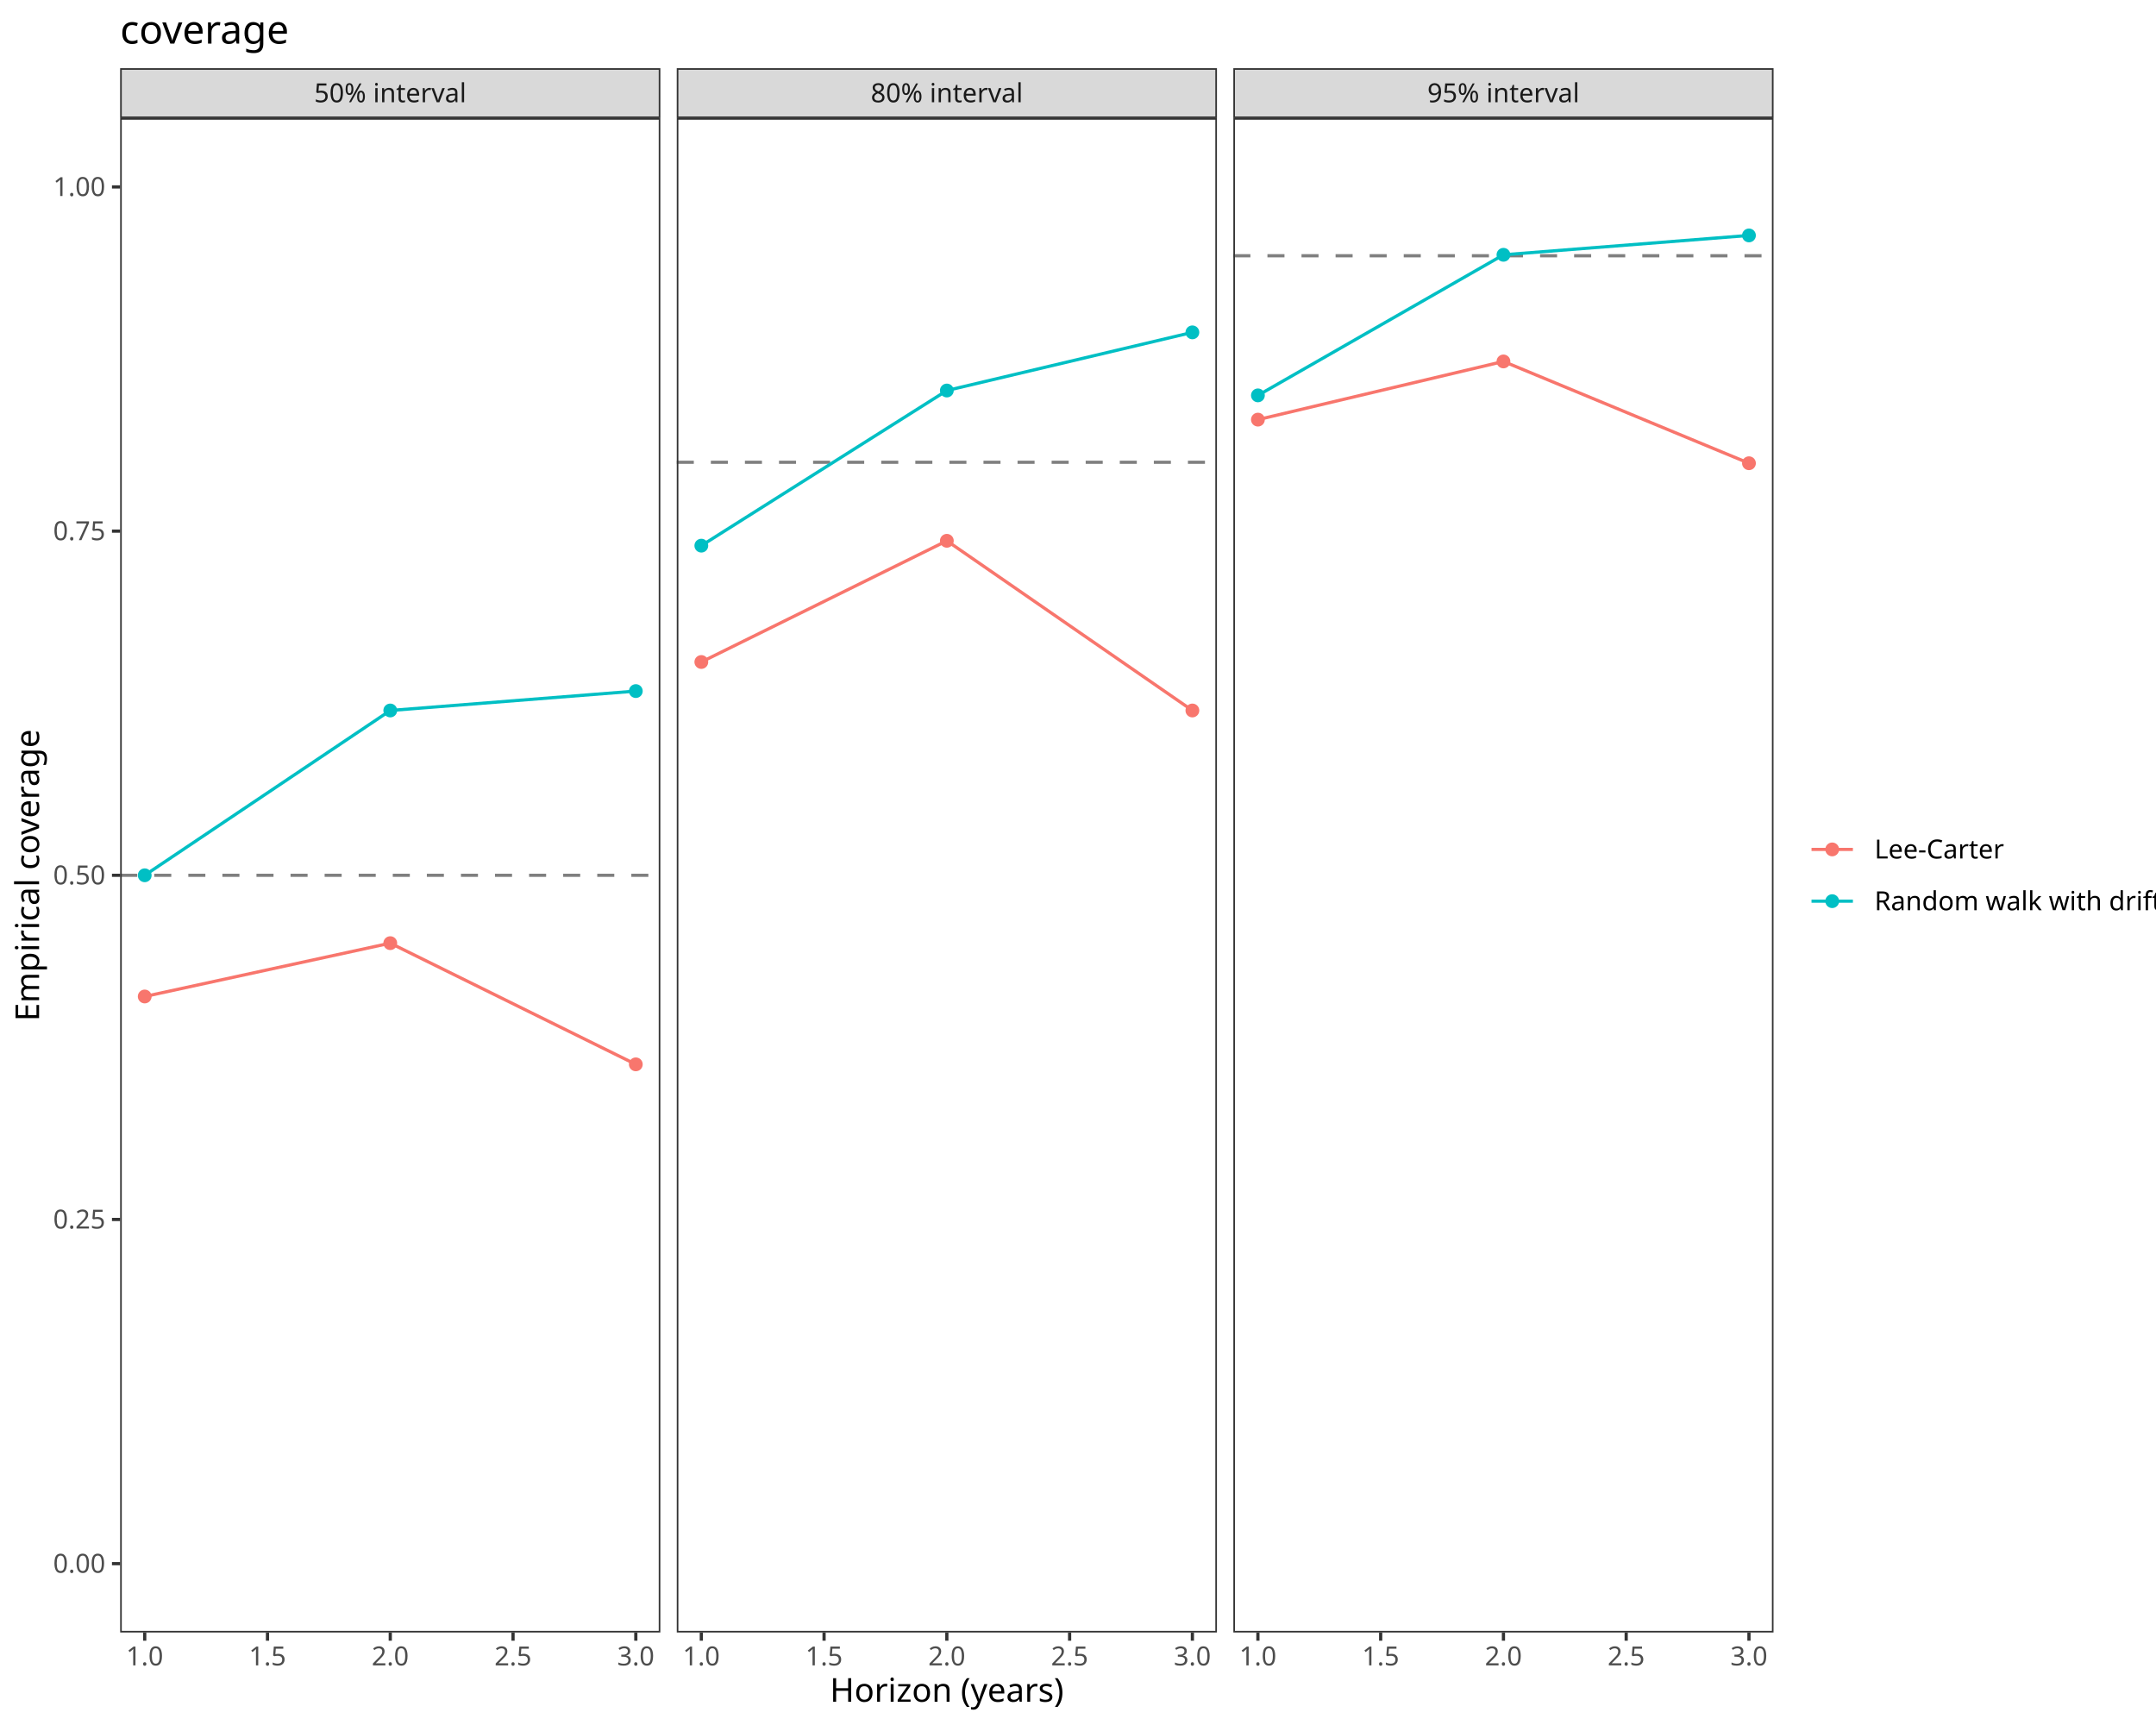
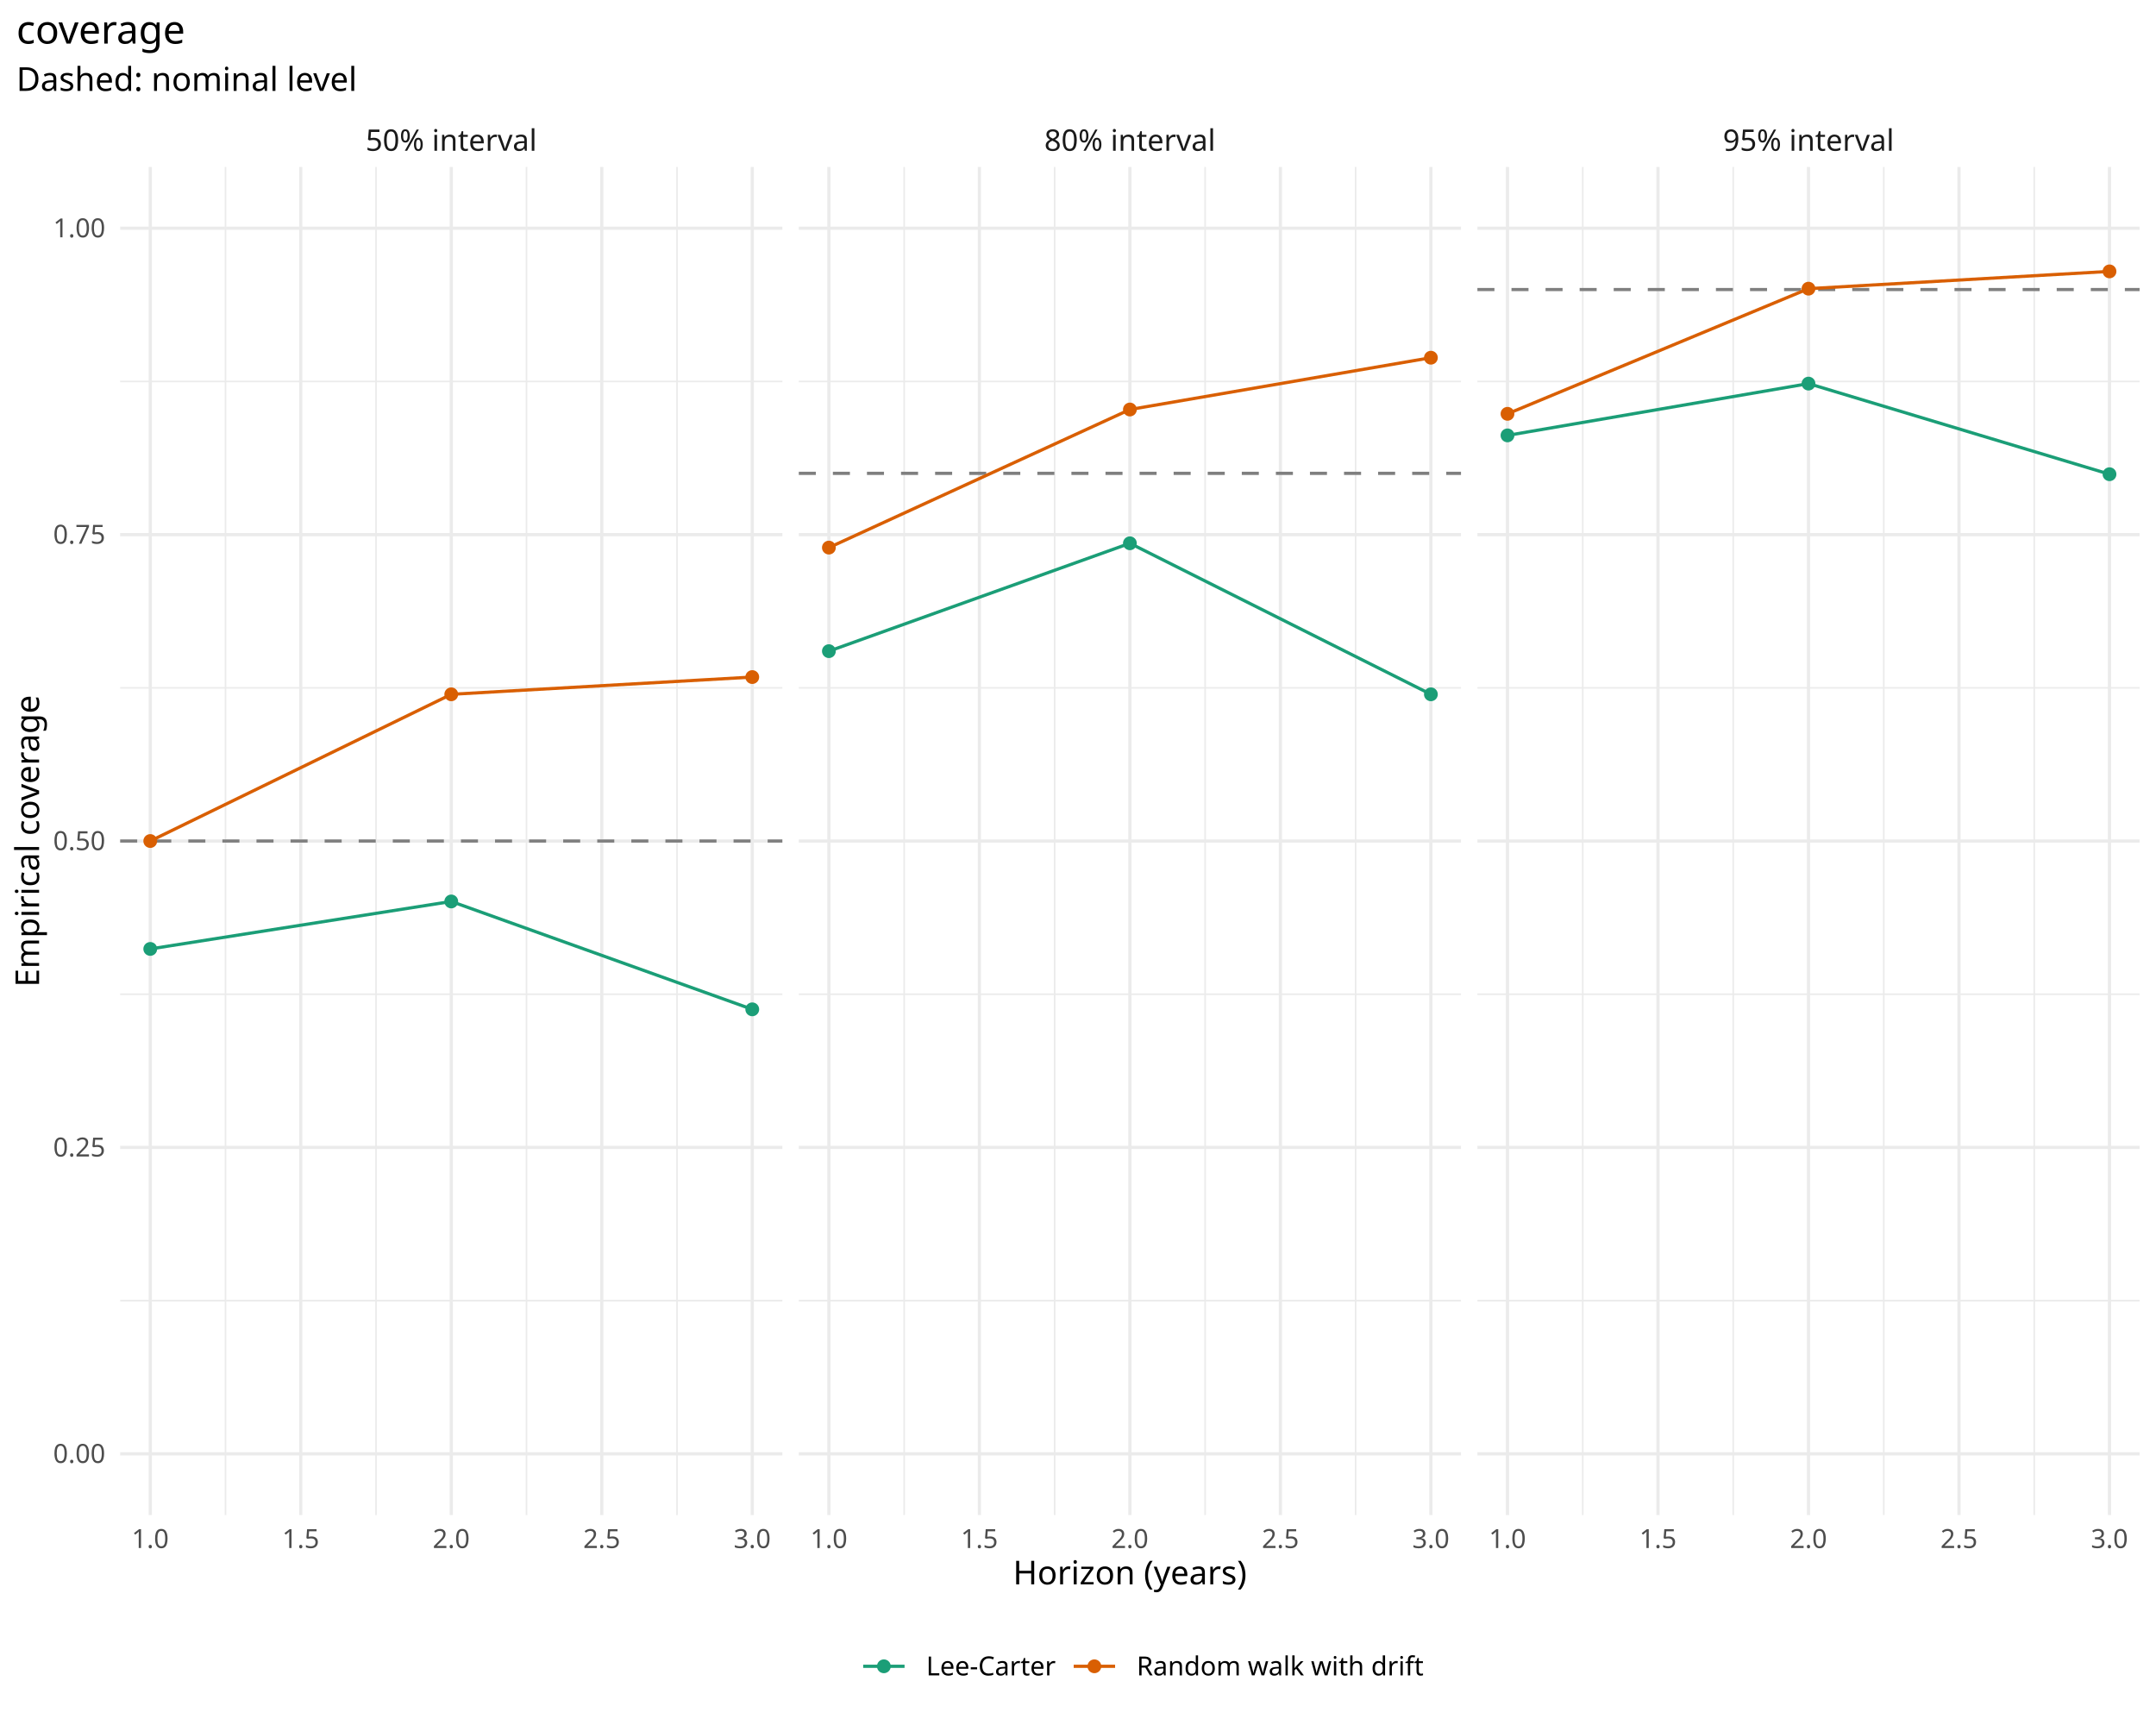
<svg xmlns="http://www.w3.org/2000/svg" class="svglite" data-engine-version="2.0" width="720.00pt" height="576.00pt" viewBox="0 0 720.00 576.00">
  <defs>
    <style type="text/css">
    .svglite line, .svglite polyline, .svglite polygon, .svglite path, .svglite rect, .svglite circle {
      fill: none;
      stroke: #000000;
      stroke-linecap: round;
      stroke-linejoin: round;
      stroke-miterlimit: 10.00;
    }
  </style>
  </defs>
  <rect width="100%" height="100%" style="stroke: none; fill: #FFFFFF;" />
  <defs>
    <clipPath id="cpMC4wMHw3MjAuMDB8MC4wMHw1NzYuMDA=">
      <rect x="0.00" y="0.00" width="720.00" height="576.00" />
    </clipPath>
  </defs>
  <g clip-path="url(#cpMC4wMHw3MjAuMDB8MC4wMHw1NzYuMDA=)">
-     <rect x="0" y="0.00" width="720.00" height="576.00" style="stroke-width: 1.07; stroke: #FFFFFF; fill: #FFFFFF;" />
+     <rect x="0.00" y="0.00" width="720.00" height="576.00" style="stroke-width: 1.07; stroke: none; fill: #FFFFFF;" />
  </g>
  <defs>
-     <clipPath id="cpNDAuMTN8MjIwLjUzfDM5LjQzfDU0NS4xMQ==">
-       <rect x="40.13" y="39.43" width="180.39" height="505.68" />
+     <clipPath id="cpNDAuMTN8MjYxLjI4fDU1Ljc1fDUwNS45MQ==">
+       <rect x="40.13" y="55.75" width="221.14" height="450.16" />
    </clipPath>
  </defs>
-   <g clip-path="url(#cpNDAuMTN8MjIwLjUzfDM5LjQzfDU0NS4xMQ==)">
-     <rect x="40.13" y="39.43" width="180.39" height="505.68" style="stroke-width: 1.07; stroke: none; fill: #FFFFFF;" />
-     <line x1="40.13" y1="292.27" x2="220.53" y2="292.27" style="stroke-width: 1.07; stroke: #7F7F7F; stroke-dasharray: 5.69,5.69; stroke-linecap: butt;" />
-     <polyline points="48.33,332.74 130.33,314.93 212.33,355.40 " style="stroke-width: 1.07; stroke: #F8766D; stroke-linecap: butt;" />
-     <polyline points="48.33,292.27 130.33,237.24 212.33,230.76 " style="stroke-width: 1.07; stroke: #00BFC4; stroke-linecap: butt;" />
-     <circle cx="48.33" cy="292.27" r="1.95" style="stroke-width: 0.71; stroke: #00BFC4; fill: #00BFC4;" />
-     <circle cx="130.33" cy="237.24" r="1.95" style="stroke-width: 0.71; stroke: #00BFC4; fill: #00BFC4;" />
-     <circle cx="212.33" cy="230.76" r="1.95" style="stroke-width: 0.71; stroke: #00BFC4; fill: #00BFC4;" />
-     <circle cx="48.33" cy="332.74" r="1.95" style="stroke-width: 0.71; stroke: #F8766D; fill: #F8766D;" />
-     <circle cx="130.33" cy="314.93" r="1.95" style="stroke-width: 0.71; stroke: #F8766D; fill: #F8766D;" />
-     <circle cx="212.33" cy="355.40" r="1.95" style="stroke-width: 0.71; stroke: #F8766D; fill: #F8766D;" />
-     <rect x="40.13" y="39.43" width="180.39" height="505.68" style="stroke-width: 1.07; stroke: #333333;" />
+   <g clip-path="url(#cpNDAuMTN8MjYxLjI4fDU1Ljc1fDUwNS45MQ==)">
+     <polyline points="40.13,434.30 261.28,434.30 " style="stroke-width: 0.53; stroke: #EBEBEB; stroke-linecap: butt;" />
+     <polyline points="40.13,331.99 261.28,331.99 " style="stroke-width: 0.53; stroke: #EBEBEB; stroke-linecap: butt;" />
+     <polyline points="40.13,229.68 261.28,229.68 " style="stroke-width: 0.53; stroke: #EBEBEB; stroke-linecap: butt;" />
+     <polyline points="40.13,127.37 261.28,127.37 " style="stroke-width: 0.53; stroke: #EBEBEB; stroke-linecap: butt;" />
+     <polyline points="75.31,505.91 75.31,55.75 " style="stroke-width: 0.53; stroke: #EBEBEB; stroke-linecap: butt;" />
+     <polyline points="125.57,505.91 125.57,55.75 " style="stroke-width: 0.53; stroke: #EBEBEB; stroke-linecap: butt;" />
+     <polyline points="175.83,505.91 175.83,55.75 " style="stroke-width: 0.53; stroke: #EBEBEB; stroke-linecap: butt;" />
+     <polyline points="226.09,505.91 226.09,55.75 " style="stroke-width: 0.53; stroke: #EBEBEB; stroke-linecap: butt;" />
+     <polyline points="40.13,485.45 261.28,485.45 " style="stroke-width: 1.07; stroke: #EBEBEB; stroke-linecap: butt;" />
+     <polyline points="40.13,383.14 261.28,383.14 " style="stroke-width: 1.07; stroke: #EBEBEB; stroke-linecap: butt;" />
+     <polyline points="40.13,280.83 261.28,280.83 " style="stroke-width: 1.07; stroke: #EBEBEB; stroke-linecap: butt;" />
+     <polyline points="40.13,178.52 261.28,178.52 " style="stroke-width: 1.07; stroke: #EBEBEB; stroke-linecap: butt;" />
+     <polyline points="40.13,76.21 261.28,76.21 " style="stroke-width: 1.07; stroke: #EBEBEB; stroke-linecap: butt;" />
+     <polyline points="50.18,505.91 50.18,55.75 " style="stroke-width: 1.07; stroke: #EBEBEB; stroke-linecap: butt;" />
+     <polyline points="100.44,505.91 100.44,55.75 " style="stroke-width: 1.07; stroke: #EBEBEB; stroke-linecap: butt;" />
+     <polyline points="150.70,505.91 150.70,55.75 " style="stroke-width: 1.07; stroke: #EBEBEB; stroke-linecap: butt;" />
+     <polyline points="200.96,505.91 200.96,55.75 " style="stroke-width: 1.07; stroke: #EBEBEB; stroke-linecap: butt;" />
+     <polyline points="251.22,505.91 251.22,55.75 " style="stroke-width: 1.07; stroke: #EBEBEB; stroke-linecap: butt;" />
+     <line x1="40.13" y1="280.83" x2="261.28" y2="280.83" style="stroke-width: 1.07; stroke: #7F7F7F; stroke-dasharray: 5.69,5.69; stroke-linecap: butt;" />
+     <polyline points="50.18,316.86 150.70,301.01 251.22,337.03 " style="stroke-width: 1.07; stroke: #1B9E77; stroke-linecap: butt;" />
+     <polyline points="50.18,280.83 150.70,231.84 251.22,226.08 " style="stroke-width: 1.07; stroke: #D95F02; stroke-linecap: butt;" />
+     <circle cx="50.18" cy="280.83" r="1.95" style="stroke-width: 0.71; stroke: #D95F02; fill: #D95F02;" />
+     <circle cx="150.70" cy="231.84" r="1.95" style="stroke-width: 0.71; stroke: #D95F02; fill: #D95F02;" />
+     <circle cx="251.22" cy="226.08" r="1.95" style="stroke-width: 0.71; stroke: #D95F02; fill: #D95F02;" />
+     <circle cx="50.18" cy="316.86" r="1.95" style="stroke-width: 0.71; stroke: #1B9E77; fill: #1B9E77;" />
+     <circle cx="150.70" cy="301.01" r="1.95" style="stroke-width: 0.71; stroke: #1B9E77; fill: #1B9E77;" />
+     <circle cx="251.22" cy="337.03" r="1.95" style="stroke-width: 0.71; stroke: #1B9E77; fill: #1B9E77;" />
  </g>
  <g clip-path="url(#cpMC4wMHw3MjAuMDB8MC4wMHw1NzYuMDA=)">
</g>
  <defs>
-     <clipPath id="cpMjI2LjAxfDQwNi40MHwzOS40M3w1NDUuMTE=">
-       <rect x="226.01" y="39.43" width="180.39" height="505.68" />
+     <clipPath id="cpMjY2Ljc2fDQ4Ny45MHw1NS43NXw1MDUuOTE=">
+       <rect x="266.76" y="55.75" width="221.14" height="450.16" />
    </clipPath>
  </defs>
-   <g clip-path="url(#cpMjI2LjAxfDQwNi40MHwzOS40M3w1NDUuMTE=)">
-     <rect x="226.01" y="39.43" width="180.39" height="505.68" style="stroke-width: 1.07; stroke: none; fill: #FFFFFF;" />
-     <line x1="226.01" y1="154.36" x2="406.40" y2="154.36" style="stroke-width: 1.07; stroke: #7F7F7F; stroke-dasharray: 5.69,5.69; stroke-linecap: butt;" />
-     <polyline points="234.21,221.05 316.20,180.58 398.20,237.24 " style="stroke-width: 1.07; stroke: #F8766D; stroke-linecap: butt;" />
-     <polyline points="234.21,182.20 316.20,130.40 398.20,110.98 " style="stroke-width: 1.07; stroke: #00BFC4; stroke-linecap: butt;" />
-     <circle cx="234.21" cy="182.20" r="1.95" style="stroke-width: 0.71; stroke: #00BFC4; fill: #00BFC4;" />
-     <circle cx="316.20" cy="130.40" r="1.95" style="stroke-width: 0.71; stroke: #00BFC4; fill: #00BFC4;" />
-     <circle cx="398.20" cy="110.98" r="1.95" style="stroke-width: 0.71; stroke: #00BFC4; fill: #00BFC4;" />
-     <circle cx="234.21" cy="221.05" r="1.95" style="stroke-width: 0.71; stroke: #F8766D; fill: #F8766D;" />
-     <circle cx="316.20" cy="180.58" r="1.95" style="stroke-width: 0.71; stroke: #F8766D; fill: #F8766D;" />
-     <circle cx="398.20" cy="237.24" r="1.95" style="stroke-width: 0.71; stroke: #F8766D; fill: #F8766D;" />
-     <rect x="226.01" y="39.43" width="180.39" height="505.68" style="stroke-width: 1.07; stroke: #333333;" />
+   <g clip-path="url(#cpMjY2Ljc2fDQ4Ny45MHw1NS43NXw1MDUuOTE=)">
+     <polyline points="266.76,434.30 487.90,434.30 " style="stroke-width: 0.53; stroke: #EBEBEB; stroke-linecap: butt;" />
+     <polyline points="266.76,331.99 487.90,331.99 " style="stroke-width: 0.53; stroke: #EBEBEB; stroke-linecap: butt;" />
+     <polyline points="266.76,229.68 487.90,229.68 " style="stroke-width: 0.53; stroke: #EBEBEB; stroke-linecap: butt;" />
+     <polyline points="266.76,127.37 487.90,127.37 " style="stroke-width: 0.53; stroke: #EBEBEB; stroke-linecap: butt;" />
+     <polyline points="301.94,505.91 301.94,55.75 " style="stroke-width: 0.53; stroke: #EBEBEB; stroke-linecap: butt;" />
+     <polyline points="352.20,505.91 352.20,55.75 " style="stroke-width: 0.53; stroke: #EBEBEB; stroke-linecap: butt;" />
+     <polyline points="402.46,505.91 402.46,55.75 " style="stroke-width: 0.53; stroke: #EBEBEB; stroke-linecap: butt;" />
+     <polyline points="452.72,505.91 452.72,55.75 " style="stroke-width: 0.53; stroke: #EBEBEB; stroke-linecap: butt;" />
+     <polyline points="266.76,485.45 487.90,485.45 " style="stroke-width: 1.07; stroke: #EBEBEB; stroke-linecap: butt;" />
+     <polyline points="266.76,383.14 487.90,383.14 " style="stroke-width: 1.07; stroke: #EBEBEB; stroke-linecap: butt;" />
+     <polyline points="266.76,280.83 487.90,280.83 " style="stroke-width: 1.07; stroke: #EBEBEB; stroke-linecap: butt;" />
+     <polyline points="266.76,178.52 487.90,178.52 " style="stroke-width: 1.07; stroke: #EBEBEB; stroke-linecap: butt;" />
+     <polyline points="266.76,76.21 487.90,76.21 " style="stroke-width: 1.07; stroke: #EBEBEB; stroke-linecap: butt;" />
+     <polyline points="276.81,505.91 276.81,55.75 " style="stroke-width: 1.07; stroke: #EBEBEB; stroke-linecap: butt;" />
+     <polyline points="327.07,505.91 327.07,55.75 " style="stroke-width: 1.07; stroke: #EBEBEB; stroke-linecap: butt;" />
+     <polyline points="377.33,505.91 377.33,55.75 " style="stroke-width: 1.07; stroke: #EBEBEB; stroke-linecap: butt;" />
+     <polyline points="427.59,505.91 427.59,55.75 " style="stroke-width: 1.07; stroke: #EBEBEB; stroke-linecap: butt;" />
+     <polyline points="477.85,505.91 477.85,55.75 " style="stroke-width: 1.07; stroke: #EBEBEB; stroke-linecap: butt;" />
+     <line x1="266.76" y1="158.06" x2="487.90" y2="158.06" style="stroke-width: 1.07; stroke: #7F7F7F; stroke-dasharray: 5.69,5.69; stroke-linecap: butt;" />
+     <polyline points="276.81,217.43 377.33,181.41 477.85,231.84 " style="stroke-width: 1.07; stroke: #1B9E77; stroke-linecap: butt;" />
+     <polyline points="276.81,182.85 377.33,136.74 477.85,119.44 " style="stroke-width: 1.07; stroke: #D95F02; stroke-linecap: butt;" />
+     <circle cx="276.81" cy="182.85" r="1.95" style="stroke-width: 0.71; stroke: #D95F02; fill: #D95F02;" />
+     <circle cx="377.33" cy="136.74" r="1.95" style="stroke-width: 0.71; stroke: #D95F02; fill: #D95F02;" />
+     <circle cx="477.85" cy="119.44" r="1.95" style="stroke-width: 0.71; stroke: #D95F02; fill: #D95F02;" />
+     <circle cx="276.81" cy="217.43" r="1.95" style="stroke-width: 0.71; stroke: #1B9E77; fill: #1B9E77;" />
+     <circle cx="377.33" cy="181.41" r="1.95" style="stroke-width: 0.71; stroke: #1B9E77; fill: #1B9E77;" />
+     <circle cx="477.85" cy="231.84" r="1.95" style="stroke-width: 0.71; stroke: #1B9E77; fill: #1B9E77;" />
  </g>
  <g clip-path="url(#cpMC4wMHw3MjAuMDB8MC4wMHw1NzYuMDA=)">
</g>
  <defs>
-     <clipPath id="cpNDExLjg4fDU5Mi4yN3wzOS40M3w1NDUuMTE=">
-       <rect x="411.88" y="39.43" width="180.39" height="505.68" />
+     <clipPath id="cpNDkzLjM4fDcxNC41Mnw1NS43NXw1MDUuOTE=">
+       <rect x="493.38" y="55.75" width="221.14" height="450.16" />
    </clipPath>
  </defs>
-   <g clip-path="url(#cpNDExLjg4fDU5Mi4yN3wzOS40M3w1NDUuMTE=)">
-     <rect x="411.88" y="39.43" width="180.39" height="505.68" style="stroke-width: 1.07; stroke: none; fill: #FFFFFF;" />
-     <line x1="411.88" y1="85.40" x2="592.27" y2="85.40" style="stroke-width: 1.07; stroke: #7F7F7F; stroke-dasharray: 5.69,5.69; stroke-linecap: butt;" />
-     <polyline points="420.08,140.12 502.08,120.69 584.07,154.68 " style="stroke-width: 1.07; stroke: #F8766D; stroke-linecap: butt;" />
-     <polyline points="420.08,132.02 502.08,85.08 584.07,78.61 " style="stroke-width: 1.07; stroke: #00BFC4; stroke-linecap: butt;" />
-     <circle cx="420.08" cy="132.02" r="1.95" style="stroke-width: 0.71; stroke: #00BFC4; fill: #00BFC4;" />
-     <circle cx="502.08" cy="85.08" r="1.95" style="stroke-width: 0.71; stroke: #00BFC4; fill: #00BFC4;" />
-     <circle cx="584.07" cy="78.61" r="1.95" style="stroke-width: 0.71; stroke: #00BFC4; fill: #00BFC4;" />
-     <circle cx="420.08" cy="140.12" r="1.95" style="stroke-width: 0.71; stroke: #F8766D; fill: #F8766D;" />
-     <circle cx="502.08" cy="120.69" r="1.95" style="stroke-width: 0.71; stroke: #F8766D; fill: #F8766D;" />
-     <circle cx="584.07" cy="154.68" r="1.95" style="stroke-width: 0.71; stroke: #F8766D; fill: #F8766D;" />
-     <rect x="411.88" y="39.43" width="180.39" height="505.68" style="stroke-width: 1.07; stroke: #333333;" />
+   <g clip-path="url(#cpNDkzLjM4fDcxNC41Mnw1NS43NXw1MDUuOTE=)">
+     <polyline points="493.38,434.30 714.52,434.30 " style="stroke-width: 0.53; stroke: #EBEBEB; stroke-linecap: butt;" />
+     <polyline points="493.38,331.99 714.52,331.99 " style="stroke-width: 0.53; stroke: #EBEBEB; stroke-linecap: butt;" />
+     <polyline points="493.38,229.68 714.52,229.68 " style="stroke-width: 0.53; stroke: #EBEBEB; stroke-linecap: butt;" />
+     <polyline points="493.38,127.37 714.52,127.37 " style="stroke-width: 0.53; stroke: #EBEBEB; stroke-linecap: butt;" />
+     <polyline points="528.56,505.91 528.56,55.75 " style="stroke-width: 0.53; stroke: #EBEBEB; stroke-linecap: butt;" />
+     <polyline points="578.82,505.91 578.82,55.75 " style="stroke-width: 0.53; stroke: #EBEBEB; stroke-linecap: butt;" />
+     <polyline points="629.08,505.91 629.08,55.75 " style="stroke-width: 0.53; stroke: #EBEBEB; stroke-linecap: butt;" />
+     <polyline points="679.34,505.91 679.34,55.75 " style="stroke-width: 0.53; stroke: #EBEBEB; stroke-linecap: butt;" />
+     <polyline points="493.38,485.45 714.52,485.45 " style="stroke-width: 1.07; stroke: #EBEBEB; stroke-linecap: butt;" />
+     <polyline points="493.38,383.14 714.52,383.14 " style="stroke-width: 1.07; stroke: #EBEBEB; stroke-linecap: butt;" />
+     <polyline points="493.38,280.83 714.52,280.83 " style="stroke-width: 1.07; stroke: #EBEBEB; stroke-linecap: butt;" />
+     <polyline points="493.38,178.52 714.52,178.52 " style="stroke-width: 1.07; stroke: #EBEBEB; stroke-linecap: butt;" />
+     <polyline points="493.38,76.21 714.52,76.21 " style="stroke-width: 1.07; stroke: #EBEBEB; stroke-linecap: butt;" />
+     <polyline points="503.43,505.91 503.43,55.75 " style="stroke-width: 1.07; stroke: #EBEBEB; stroke-linecap: butt;" />
+     <polyline points="553.69,505.91 553.69,55.75 " style="stroke-width: 1.07; stroke: #EBEBEB; stroke-linecap: butt;" />
+     <polyline points="603.95,505.91 603.95,55.75 " style="stroke-width: 1.07; stroke: #EBEBEB; stroke-linecap: butt;" />
+     <polyline points="654.21,505.91 654.21,55.75 " style="stroke-width: 1.07; stroke: #EBEBEB; stroke-linecap: butt;" />
+     <polyline points="704.47,505.91 704.47,55.75 " style="stroke-width: 1.07; stroke: #EBEBEB; stroke-linecap: butt;" />
+     <line x1="493.38" y1="96.68" x2="714.52" y2="96.68" style="stroke-width: 1.07; stroke: #7F7F7F; stroke-dasharray: 5.69,5.69; stroke-linecap: butt;" />
+     <polyline points="503.43,145.38 603.95,128.09 704.47,158.35 " style="stroke-width: 1.07; stroke: #1B9E77; stroke-linecap: butt;" />
+     <polyline points="503.43,138.18 603.95,96.39 704.47,90.62 " style="stroke-width: 1.07; stroke: #D95F02; stroke-linecap: butt;" />
+     <circle cx="503.43" cy="138.18" r="1.95" style="stroke-width: 0.71; stroke: #D95F02; fill: #D95F02;" />
+     <circle cx="603.95" cy="96.39" r="1.95" style="stroke-width: 0.71; stroke: #D95F02; fill: #D95F02;" />
+     <circle cx="704.47" cy="90.62" r="1.95" style="stroke-width: 0.71; stroke: #D95F02; fill: #D95F02;" />
+     <circle cx="503.43" cy="145.38" r="1.95" style="stroke-width: 0.71; stroke: #1B9E77; fill: #1B9E77;" />
+     <circle cx="603.95" cy="128.09" r="1.95" style="stroke-width: 0.71; stroke: #1B9E77; fill: #1B9E77;" />
+     <circle cx="704.47" cy="158.35" r="1.95" style="stroke-width: 0.71; stroke: #1B9E77; fill: #1B9E77;" />
  </g>
  <g clip-path="url(#cpMC4wMHw3MjAuMDB8MC4wMHw1NzYuMDA=)">
</g>
  <defs>
-     <clipPath id="cpNDAuMTN8MjIwLjUzfDIyLjc4fDM5LjQz">
-       <rect x="40.13" y="22.78" width="180.39" height="16.65" />
+     <clipPath id="cpNDAuMTN8MjYxLjI4fDM4LjEyfDU1Ljc1">
+       <rect x="40.13" y="38.12" width="221.14" height="17.64" />
    </clipPath>
  </defs>
-   <g clip-path="url(#cpNDAuMTN8MjIwLjUzfDIyLjc4fDM5LjQz)">
-     <rect x="40.13" y="22.78" width="180.39" height="16.65" style="stroke-width: 1.07; stroke: #333333; fill: #D9D9D9;" />
-     <text x="130.33" y="34.14" text-anchor="middle" style="font-size: 8.80px; fill: #1A1A1A; font-family: sans;" textLength="48.43px" lengthAdjust="spacingAndGlyphs">50% interval</text>
+   <g clip-path="url(#cpNDAuMTN8MjYxLjI4fDM4LjEyfDU1Ljc1)">
+     <text x="150.70" y="50.34" text-anchor="middle" style="font-size: 9.90px; fill: #1A1A1A; font-family: sans;" textLength="54.48px" lengthAdjust="spacingAndGlyphs">50% interval</text>
  </g>
  <g clip-path="url(#cpMC4wMHw3MjAuMDB8MC4wMHw1NzYuMDA=)">
</g>
  <defs>
-     <clipPath id="cpMjI2LjAxfDQwNi40MHwyMi43OHwzOS40Mw==">
-       <rect x="226.01" y="22.78" width="180.39" height="16.65" />
+     <clipPath id="cpMjY2Ljc2fDQ4Ny45MHwzOC4xMnw1NS43NQ==">
+       <rect x="266.76" y="38.12" width="221.14" height="17.64" />
    </clipPath>
  </defs>
-   <g clip-path="url(#cpMjI2LjAxfDQwNi40MHwyMi43OHwzOS40Mw==)">
-     <rect x="226.01" y="22.78" width="180.39" height="16.65" style="stroke-width: 1.07; stroke: #333333; fill: #D9D9D9;" />
-     <text x="316.20" y="34.14" text-anchor="middle" style="font-size: 8.80px; fill: #1A1A1A; font-family: sans;" textLength="48.43px" lengthAdjust="spacingAndGlyphs">80% interval</text>
+   <g clip-path="url(#cpMjY2Ljc2fDQ4Ny45MHwzOC4xMnw1NS43NQ==)">
+     <text x="377.33" y="50.34" text-anchor="middle" style="font-size: 9.90px; fill: #1A1A1A; font-family: sans;" textLength="54.48px" lengthAdjust="spacingAndGlyphs">80% interval</text>
  </g>
  <g clip-path="url(#cpMC4wMHw3MjAuMDB8MC4wMHw1NzYuMDA=)">
</g>
  <defs>
-     <clipPath id="cpNDExLjg4fDU5Mi4yN3wyMi43OHwzOS40Mw==">
-       <rect x="411.88" y="22.78" width="180.39" height="16.65" />
+     <clipPath id="cpNDkzLjM4fDcxNC41MnwzOC4xMnw1NS43NQ==">
+       <rect x="493.38" y="38.12" width="221.14" height="17.64" />
    </clipPath>
  </defs>
-   <g clip-path="url(#cpNDExLjg4fDU5Mi4yN3wyMi43OHwzOS40Mw==)">
-     <rect x="411.88" y="22.78" width="180.39" height="16.65" style="stroke-width: 1.07; stroke: #333333; fill: #D9D9D9;" />
-     <text x="502.08" y="34.14" text-anchor="middle" style="font-size: 8.80px; fill: #1A1A1A; font-family: sans;" textLength="48.43px" lengthAdjust="spacingAndGlyphs">95% interval</text>
+   <g clip-path="url(#cpNDkzLjM4fDcxNC41MnwzOC4xMnw1NS43NQ==)">
+     <text x="603.95" y="50.34" text-anchor="middle" style="font-size: 9.90px; fill: #1A1A1A; font-family: sans;" textLength="54.48px" lengthAdjust="spacingAndGlyphs">95% interval</text>
  </g>
  <g clip-path="url(#cpMC4wMHw3MjAuMDB8MC4wMHw1NzYuMDA=)">
-     <polyline points="48.33,547.85 48.33,545.11 " style="stroke-width: 1.07; stroke: #333333; stroke-linecap: butt;" />
-     <polyline points="89.33,547.85 89.33,545.11 " style="stroke-width: 1.07; stroke: #333333; stroke-linecap: butt;" />
-     <polyline points="130.33,547.85 130.33,545.11 " style="stroke-width: 1.07; stroke: #333333; stroke-linecap: butt;" />
-     <polyline points="171.33,547.85 171.33,545.11 " style="stroke-width: 1.07; stroke: #333333; stroke-linecap: butt;" />
-     <polyline points="212.33,547.85 212.33,545.11 " style="stroke-width: 1.07; stroke: #333333; stroke-linecap: butt;" />
-     <text x="48.33" y="556.10" text-anchor="middle" style="font-size: 8.80px; fill: #4D4D4D; font-family: sans;" textLength="12.23px" lengthAdjust="spacingAndGlyphs">1.0</text>
-     <text x="89.33" y="556.10" text-anchor="middle" style="font-size: 8.80px; fill: #4D4D4D; font-family: sans;" textLength="12.23px" lengthAdjust="spacingAndGlyphs">1.5</text>
-     <text x="130.33" y="556.10" text-anchor="middle" style="font-size: 8.80px; fill: #4D4D4D; font-family: sans;" textLength="12.23px" lengthAdjust="spacingAndGlyphs">2.0</text>
-     <text x="171.33" y="556.10" text-anchor="middle" style="font-size: 8.80px; fill: #4D4D4D; font-family: sans;" textLength="12.23px" lengthAdjust="spacingAndGlyphs">2.5</text>
-     <text x="212.33" y="556.10" text-anchor="middle" style="font-size: 8.80px; fill: #4D4D4D; font-family: sans;" textLength="12.23px" lengthAdjust="spacingAndGlyphs">3.0</text>
-     <polyline points="234.21,547.85 234.21,545.11 " style="stroke-width: 1.07; stroke: #333333; stroke-linecap: butt;" />
-     <polyline points="275.20,547.85 275.20,545.11 " style="stroke-width: 1.07; stroke: #333333; stroke-linecap: butt;" />
-     <polyline points="316.20,547.85 316.20,545.11 " style="stroke-width: 1.07; stroke: #333333; stroke-linecap: butt;" />
-     <polyline points="357.20,547.85 357.20,545.11 " style="stroke-width: 1.07; stroke: #333333; stroke-linecap: butt;" />
-     <polyline points="398.20,547.85 398.20,545.11 " style="stroke-width: 1.07; stroke: #333333; stroke-linecap: butt;" />
-     <text x="234.21" y="556.10" text-anchor="middle" style="font-size: 8.80px; fill: #4D4D4D; font-family: sans;" textLength="12.23px" lengthAdjust="spacingAndGlyphs">1.0</text>
-     <text x="275.20" y="556.10" text-anchor="middle" style="font-size: 8.80px; fill: #4D4D4D; font-family: sans;" textLength="12.23px" lengthAdjust="spacingAndGlyphs">1.5</text>
-     <text x="316.20" y="556.10" text-anchor="middle" style="font-size: 8.80px; fill: #4D4D4D; font-family: sans;" textLength="12.23px" lengthAdjust="spacingAndGlyphs">2.0</text>
-     <text x="357.20" y="556.10" text-anchor="middle" style="font-size: 8.80px; fill: #4D4D4D; font-family: sans;" textLength="12.23px" lengthAdjust="spacingAndGlyphs">2.5</text>
-     <text x="398.20" y="556.10" text-anchor="middle" style="font-size: 8.80px; fill: #4D4D4D; font-family: sans;" textLength="12.23px" lengthAdjust="spacingAndGlyphs">3.0</text>
-     <polyline points="420.08,547.85 420.08,545.11 " style="stroke-width: 1.07; stroke: #333333; stroke-linecap: butt;" />
-     <polyline points="461.08,547.85 461.08,545.11 " style="stroke-width: 1.07; stroke: #333333; stroke-linecap: butt;" />
-     <polyline points="502.08,547.85 502.08,545.11 " style="stroke-width: 1.07; stroke: #333333; stroke-linecap: butt;" />
-     <polyline points="543.07,547.85 543.07,545.11 " style="stroke-width: 1.07; stroke: #333333; stroke-linecap: butt;" />
-     <polyline points="584.07,547.85 584.07,545.11 " style="stroke-width: 1.07; stroke: #333333; stroke-linecap: butt;" />
-     <text x="420.08" y="556.10" text-anchor="middle" style="font-size: 8.80px; fill: #4D4D4D; font-family: sans;" textLength="12.23px" lengthAdjust="spacingAndGlyphs">1.0</text>
-     <text x="461.08" y="556.10" text-anchor="middle" style="font-size: 8.80px; fill: #4D4D4D; font-family: sans;" textLength="12.23px" lengthAdjust="spacingAndGlyphs">1.5</text>
-     <text x="502.08" y="556.10" text-anchor="middle" style="font-size: 8.80px; fill: #4D4D4D; font-family: sans;" textLength="12.23px" lengthAdjust="spacingAndGlyphs">2.0</text>
-     <text x="543.07" y="556.10" text-anchor="middle" style="font-size: 8.80px; fill: #4D4D4D; font-family: sans;" textLength="12.23px" lengthAdjust="spacingAndGlyphs">2.5</text>
-     <text x="584.07" y="556.10" text-anchor="middle" style="font-size: 8.80px; fill: #4D4D4D; font-family: sans;" textLength="12.23px" lengthAdjust="spacingAndGlyphs">3.0</text>
-     <text x="35.20" y="525.16" text-anchor="end" style="font-size: 8.80px; fill: #4D4D4D; font-family: sans;" textLength="17.13px" lengthAdjust="spacingAndGlyphs">0.00</text>
-     <text x="35.20" y="410.23" text-anchor="end" style="font-size: 8.80px; fill: #4D4D4D; font-family: sans;" textLength="17.13px" lengthAdjust="spacingAndGlyphs">0.25</text>
-     <text x="35.20" y="295.30" text-anchor="end" style="font-size: 8.80px; fill: #4D4D4D; font-family: sans;" textLength="17.13px" lengthAdjust="spacingAndGlyphs">0.50</text>
-     <text x="35.20" y="180.37" text-anchor="end" style="font-size: 8.80px; fill: #4D4D4D; font-family: sans;" textLength="17.13px" lengthAdjust="spacingAndGlyphs">0.75</text>
-     <text x="35.20" y="65.45" text-anchor="end" style="font-size: 8.80px; fill: #4D4D4D; font-family: sans;" textLength="17.13px" lengthAdjust="spacingAndGlyphs">1.00</text>
-     <polyline points="37.39,522.13 40.13,522.13 " style="stroke-width: 1.07; stroke: #333333; stroke-linecap: butt;" />
-     <polyline points="37.39,407.20 40.13,407.20 " style="stroke-width: 1.07; stroke: #333333; stroke-linecap: butt;" />
-     <polyline points="37.39,292.27 40.13,292.27 " style="stroke-width: 1.07; stroke: #333333; stroke-linecap: butt;" />
-     <polyline points="37.39,177.35 40.13,177.35 " style="stroke-width: 1.07; stroke: #333333; stroke-linecap: butt;" />
-     <polyline points="37.39,62.42 40.13,62.42 " style="stroke-width: 1.07; stroke: #333333; stroke-linecap: butt;" />
-     <text x="316.20" y="568.24" text-anchor="middle" style="font-size: 11.00px; font-family: sans;" textLength="75.20px" lengthAdjust="spacingAndGlyphs">Horizon (years)</text>
-     <text transform="translate(13.05,292.27) rotate(-90)" text-anchor="middle" style="font-size: 11.00px; font-family: sans;" textLength="93.56px" lengthAdjust="spacingAndGlyphs">Empirical coverage</text>
-     <rect x="603.23" y="274.99" width="111.29" height="34.56" style="stroke-width: 1.07; stroke: none; fill: #FFFFFF;" />
-     <rect x="603.23" y="274.99" width="17.28" height="17.28" style="stroke-width: 1.07; stroke: none; fill: #FFFFFF;" />
-     <line x1="604.96" y1="283.63" x2="618.78" y2="283.63" style="stroke-width: 1.07; stroke: #F8766D; stroke-linecap: butt;" />
-     <circle cx="611.87" cy="283.63" r="1.95" style="stroke-width: 0.71; stroke: #F8766D; fill: #F8766D;" />
-     <rect x="603.23" y="292.27" width="17.28" height="17.28" style="stroke-width: 1.07; stroke: none; fill: #FFFFFF;" />
-     <line x1="604.96" y1="300.91" x2="618.78" y2="300.91" style="stroke-width: 1.07; stroke: #00BFC4; stroke-linecap: butt;" />
-     <circle cx="611.87" cy="300.91" r="1.95" style="stroke-width: 0.71; stroke: #00BFC4; fill: #00BFC4;" />
-     <text x="625.99" y="286.66" style="font-size: 8.80px; font-family: sans;" textLength="42.07px" lengthAdjust="spacingAndGlyphs">Lee-Carter</text>
-     <text x="625.99" y="303.94" style="font-size: 8.80px; font-family: sans;" textLength="88.53px" lengthAdjust="spacingAndGlyphs">Random walk with drift</text>
-     <text x="40.13" y="14.56" style="font-size: 13.20px; font-family: sans;" textLength="54.32px" lengthAdjust="spacingAndGlyphs">coverage</text>
+     <text x="50.18" y="516.90" text-anchor="middle" style="font-size: 8.80px; fill: #4D4D4D; font-family: sans;" textLength="12.23px" lengthAdjust="spacingAndGlyphs">1.0</text>
+     <text x="100.44" y="516.90" text-anchor="middle" style="font-size: 8.80px; fill: #4D4D4D; font-family: sans;" textLength="12.23px" lengthAdjust="spacingAndGlyphs">1.5</text>
+     <text x="150.70" y="516.90" text-anchor="middle" style="font-size: 8.80px; fill: #4D4D4D; font-family: sans;" textLength="12.23px" lengthAdjust="spacingAndGlyphs">2.0</text>
+     <text x="200.96" y="516.90" text-anchor="middle" style="font-size: 8.80px; fill: #4D4D4D; font-family: sans;" textLength="12.23px" lengthAdjust="spacingAndGlyphs">2.5</text>
+     <text x="251.22" y="516.90" text-anchor="middle" style="font-size: 8.80px; fill: #4D4D4D; font-family: sans;" textLength="12.23px" lengthAdjust="spacingAndGlyphs">3.0</text>
+     <text x="276.81" y="516.90" text-anchor="middle" style="font-size: 8.80px; fill: #4D4D4D; font-family: sans;" textLength="12.23px" lengthAdjust="spacingAndGlyphs">1.0</text>
+     <text x="327.07" y="516.90" text-anchor="middle" style="font-size: 8.80px; fill: #4D4D4D; font-family: sans;" textLength="12.23px" lengthAdjust="spacingAndGlyphs">1.5</text>
+     <text x="377.33" y="516.90" text-anchor="middle" style="font-size: 8.80px; fill: #4D4D4D; font-family: sans;" textLength="12.23px" lengthAdjust="spacingAndGlyphs">2.0</text>
+     <text x="427.59" y="516.90" text-anchor="middle" style="font-size: 8.80px; fill: #4D4D4D; font-family: sans;" textLength="12.23px" lengthAdjust="spacingAndGlyphs">2.5</text>
+     <text x="477.85" y="516.90" text-anchor="middle" style="font-size: 8.80px; fill: #4D4D4D; font-family: sans;" textLength="12.23px" lengthAdjust="spacingAndGlyphs">3.0</text>
+     <text x="503.43" y="516.90" text-anchor="middle" style="font-size: 8.80px; fill: #4D4D4D; font-family: sans;" textLength="12.23px" lengthAdjust="spacingAndGlyphs">1.0</text>
+     <text x="553.69" y="516.90" text-anchor="middle" style="font-size: 8.80px; fill: #4D4D4D; font-family: sans;" textLength="12.23px" lengthAdjust="spacingAndGlyphs">1.5</text>
+     <text x="603.95" y="516.90" text-anchor="middle" style="font-size: 8.80px; fill: #4D4D4D; font-family: sans;" textLength="12.23px" lengthAdjust="spacingAndGlyphs">2.0</text>
+     <text x="654.21" y="516.90" text-anchor="middle" style="font-size: 8.80px; fill: #4D4D4D; font-family: sans;" textLength="12.23px" lengthAdjust="spacingAndGlyphs">2.5</text>
+     <text x="704.47" y="516.90" text-anchor="middle" style="font-size: 8.80px; fill: #4D4D4D; font-family: sans;" textLength="12.23px" lengthAdjust="spacingAndGlyphs">3.0</text>
+     <text x="35.20" y="488.48" text-anchor="end" style="font-size: 8.80px; fill: #4D4D4D; font-family: sans;" textLength="17.13px" lengthAdjust="spacingAndGlyphs">0.00</text>
+     <text x="35.20" y="386.17" text-anchor="end" style="font-size: 8.80px; fill: #4D4D4D; font-family: sans;" textLength="17.13px" lengthAdjust="spacingAndGlyphs">0.25</text>
+     <text x="35.20" y="283.86" text-anchor="end" style="font-size: 8.80px; fill: #4D4D4D; font-family: sans;" textLength="17.13px" lengthAdjust="spacingAndGlyphs">0.50</text>
+     <text x="35.20" y="181.55" text-anchor="end" style="font-size: 8.80px; fill: #4D4D4D; font-family: sans;" textLength="17.13px" lengthAdjust="spacingAndGlyphs">0.75</text>
+     <text x="35.20" y="79.24" text-anchor="end" style="font-size: 8.80px; fill: #4D4D4D; font-family: sans;" textLength="17.13px" lengthAdjust="spacingAndGlyphs">1.00</text>
+     <text x="377.33" y="529.04" text-anchor="middle" style="font-size: 11.00px; font-family: sans;" textLength="75.20px" lengthAdjust="spacingAndGlyphs">Horizon (years)</text>
+     <text transform="translate(13.05,280.83) rotate(-90)" text-anchor="middle" style="font-size: 11.00px; font-family: sans;" textLength="93.56px" lengthAdjust="spacingAndGlyphs">Empirical coverage</text>
+     <line x1="288.26" y1="556.40" x2="302.08" y2="556.40" style="stroke-width: 1.07; stroke: #1B9E77; stroke-linecap: butt;" />
+     <circle cx="295.17" cy="556.40" r="1.95" style="stroke-width: 0.71; stroke: #1B9E77; fill: #1B9E77;" />
+     <line x1="358.56" y1="556.40" x2="372.39" y2="556.40" style="stroke-width: 1.07; stroke: #D95F02; stroke-linecap: butt;" />
+     <circle cx="365.47" cy="556.40" r="1.95" style="stroke-width: 0.71; stroke: #D95F02; fill: #D95F02;" />
+     <text x="309.29" y="559.43" style="font-size: 8.80px; font-family: sans;" textLength="42.07px" lengthAdjust="spacingAndGlyphs">Lee-Carter</text>
+     <text x="379.59" y="559.43" style="font-size: 8.80px; font-family: sans;" textLength="88.53px" lengthAdjust="spacingAndGlyphs">Random walk with drift</text>
+     <text x="5.48" y="30.35" style="font-size: 11.00px; font-family: sans;" textLength="108.24px" lengthAdjust="spacingAndGlyphs">Dashed: nominal level</text>
+     <text x="5.48" y="14.56" style="font-size: 13.20px; font-family: sans;" textLength="54.32px" lengthAdjust="spacingAndGlyphs">coverage</text>
  </g>
</svg>
